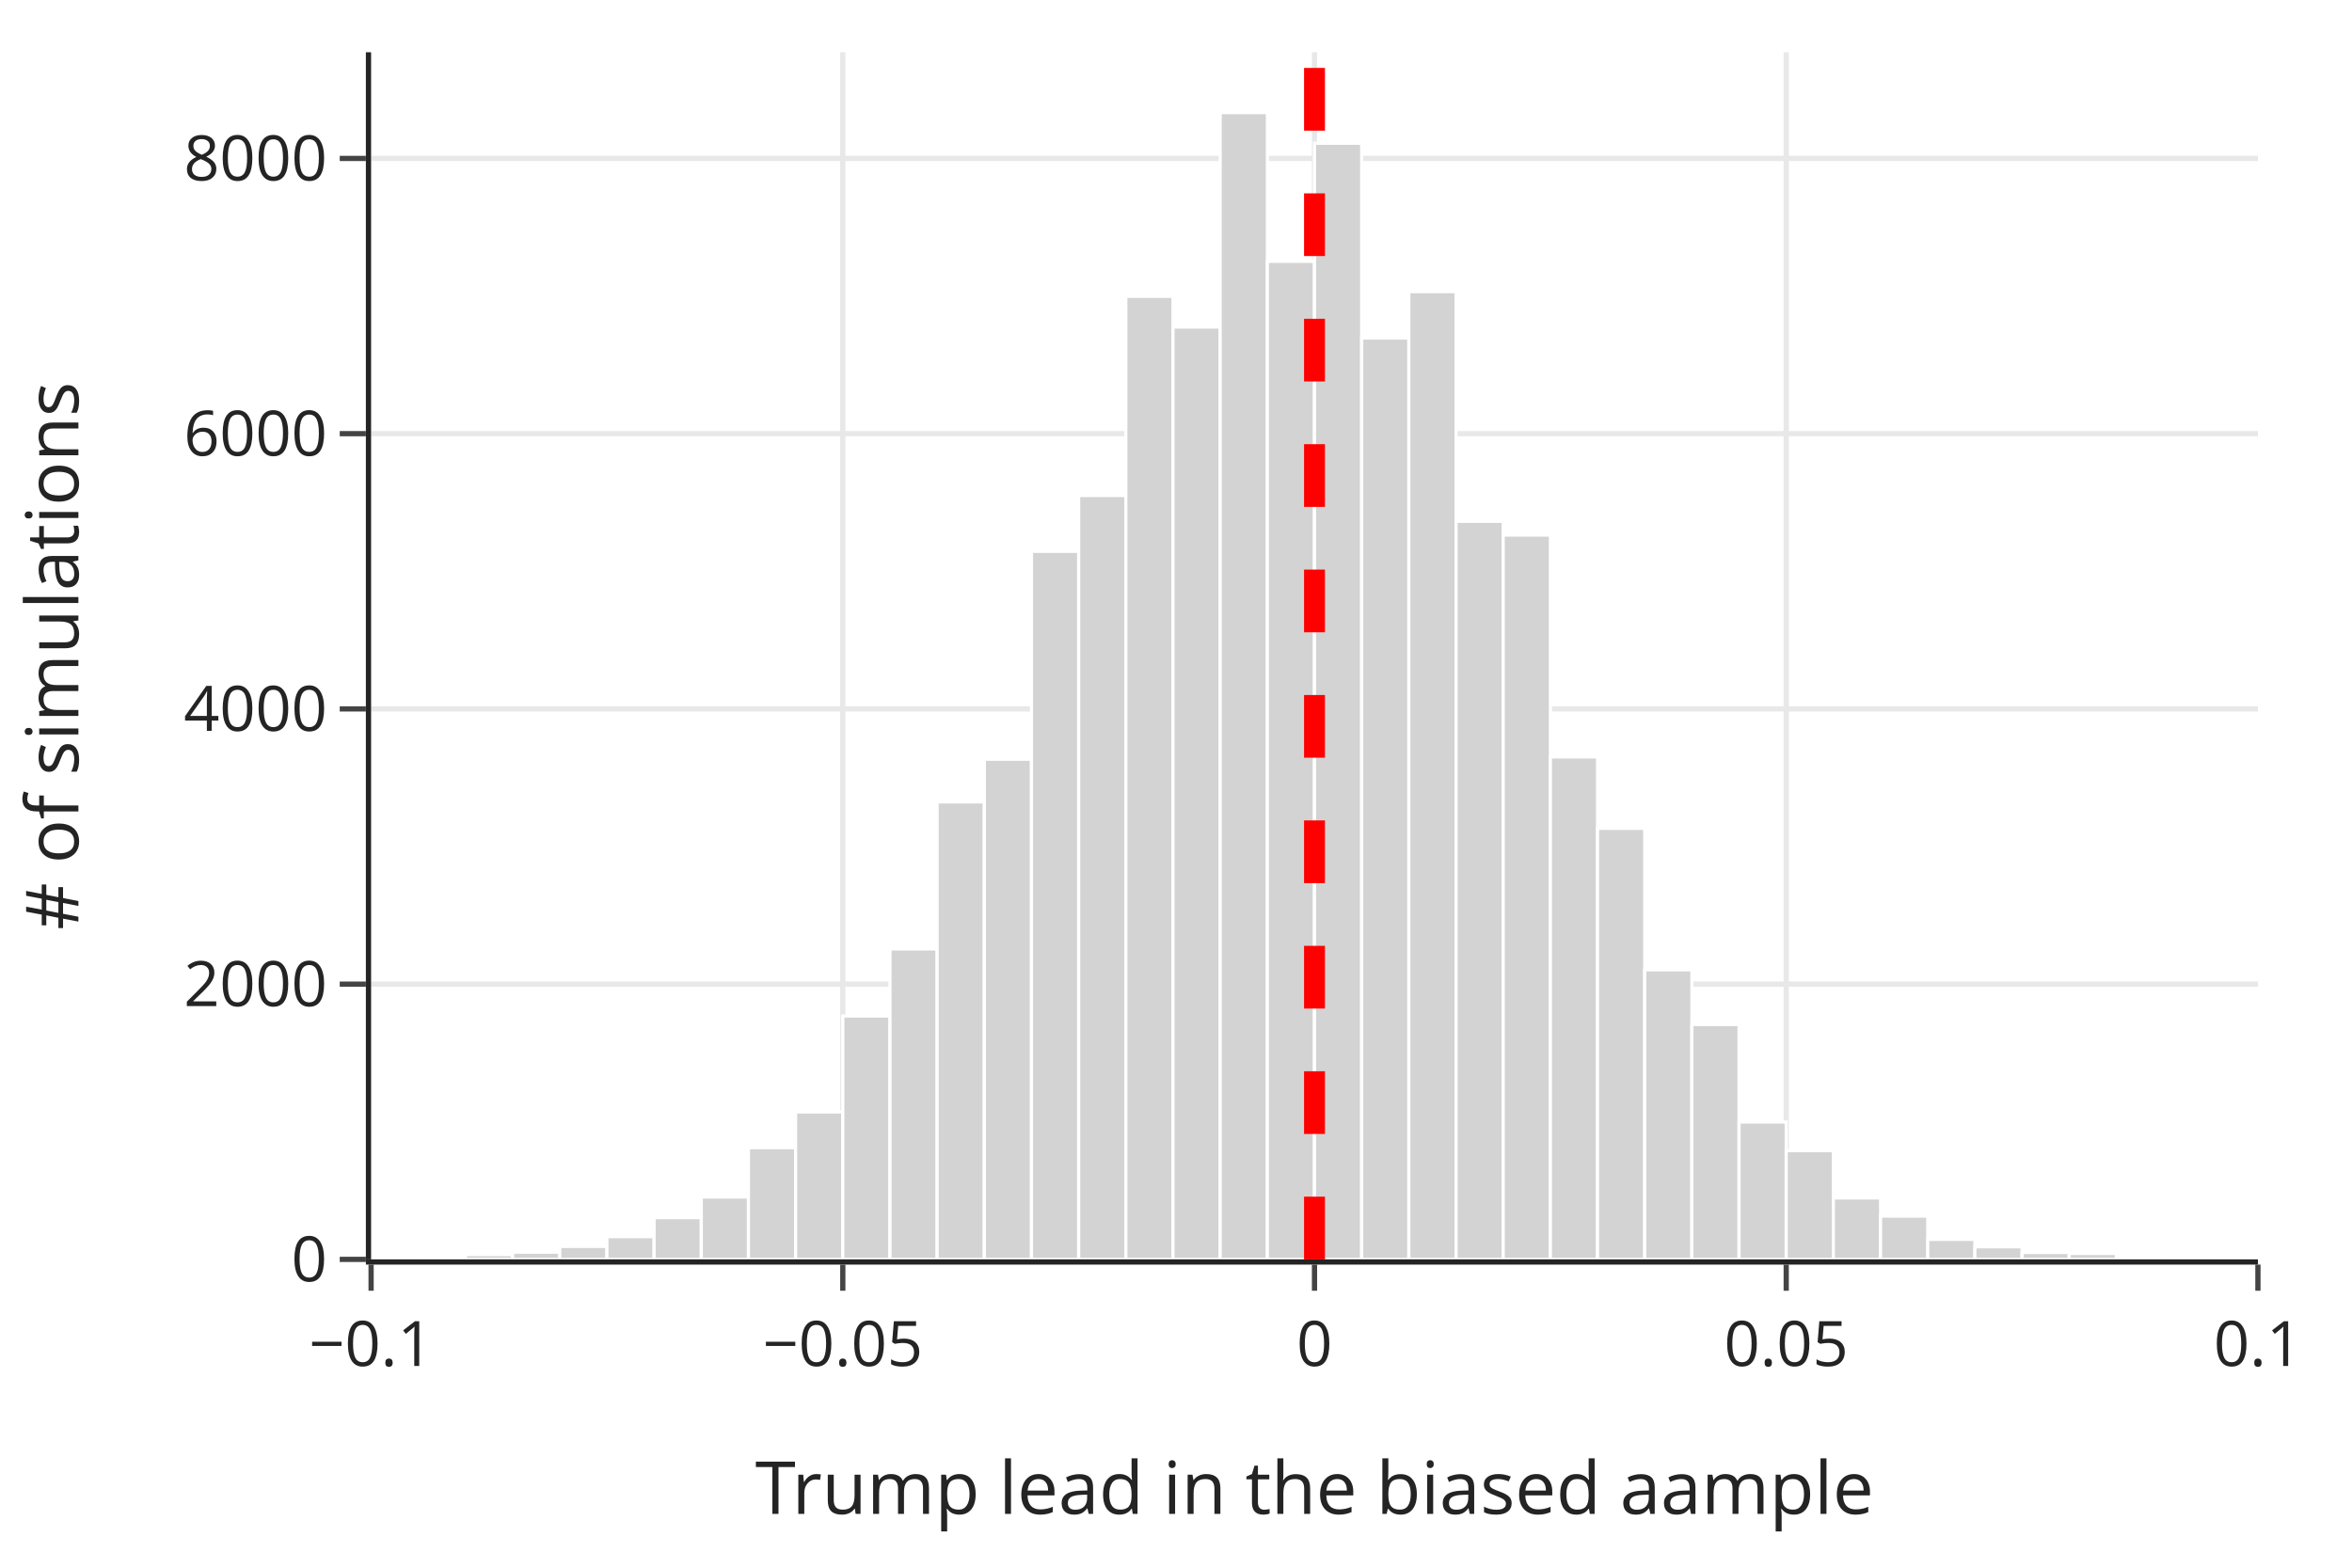
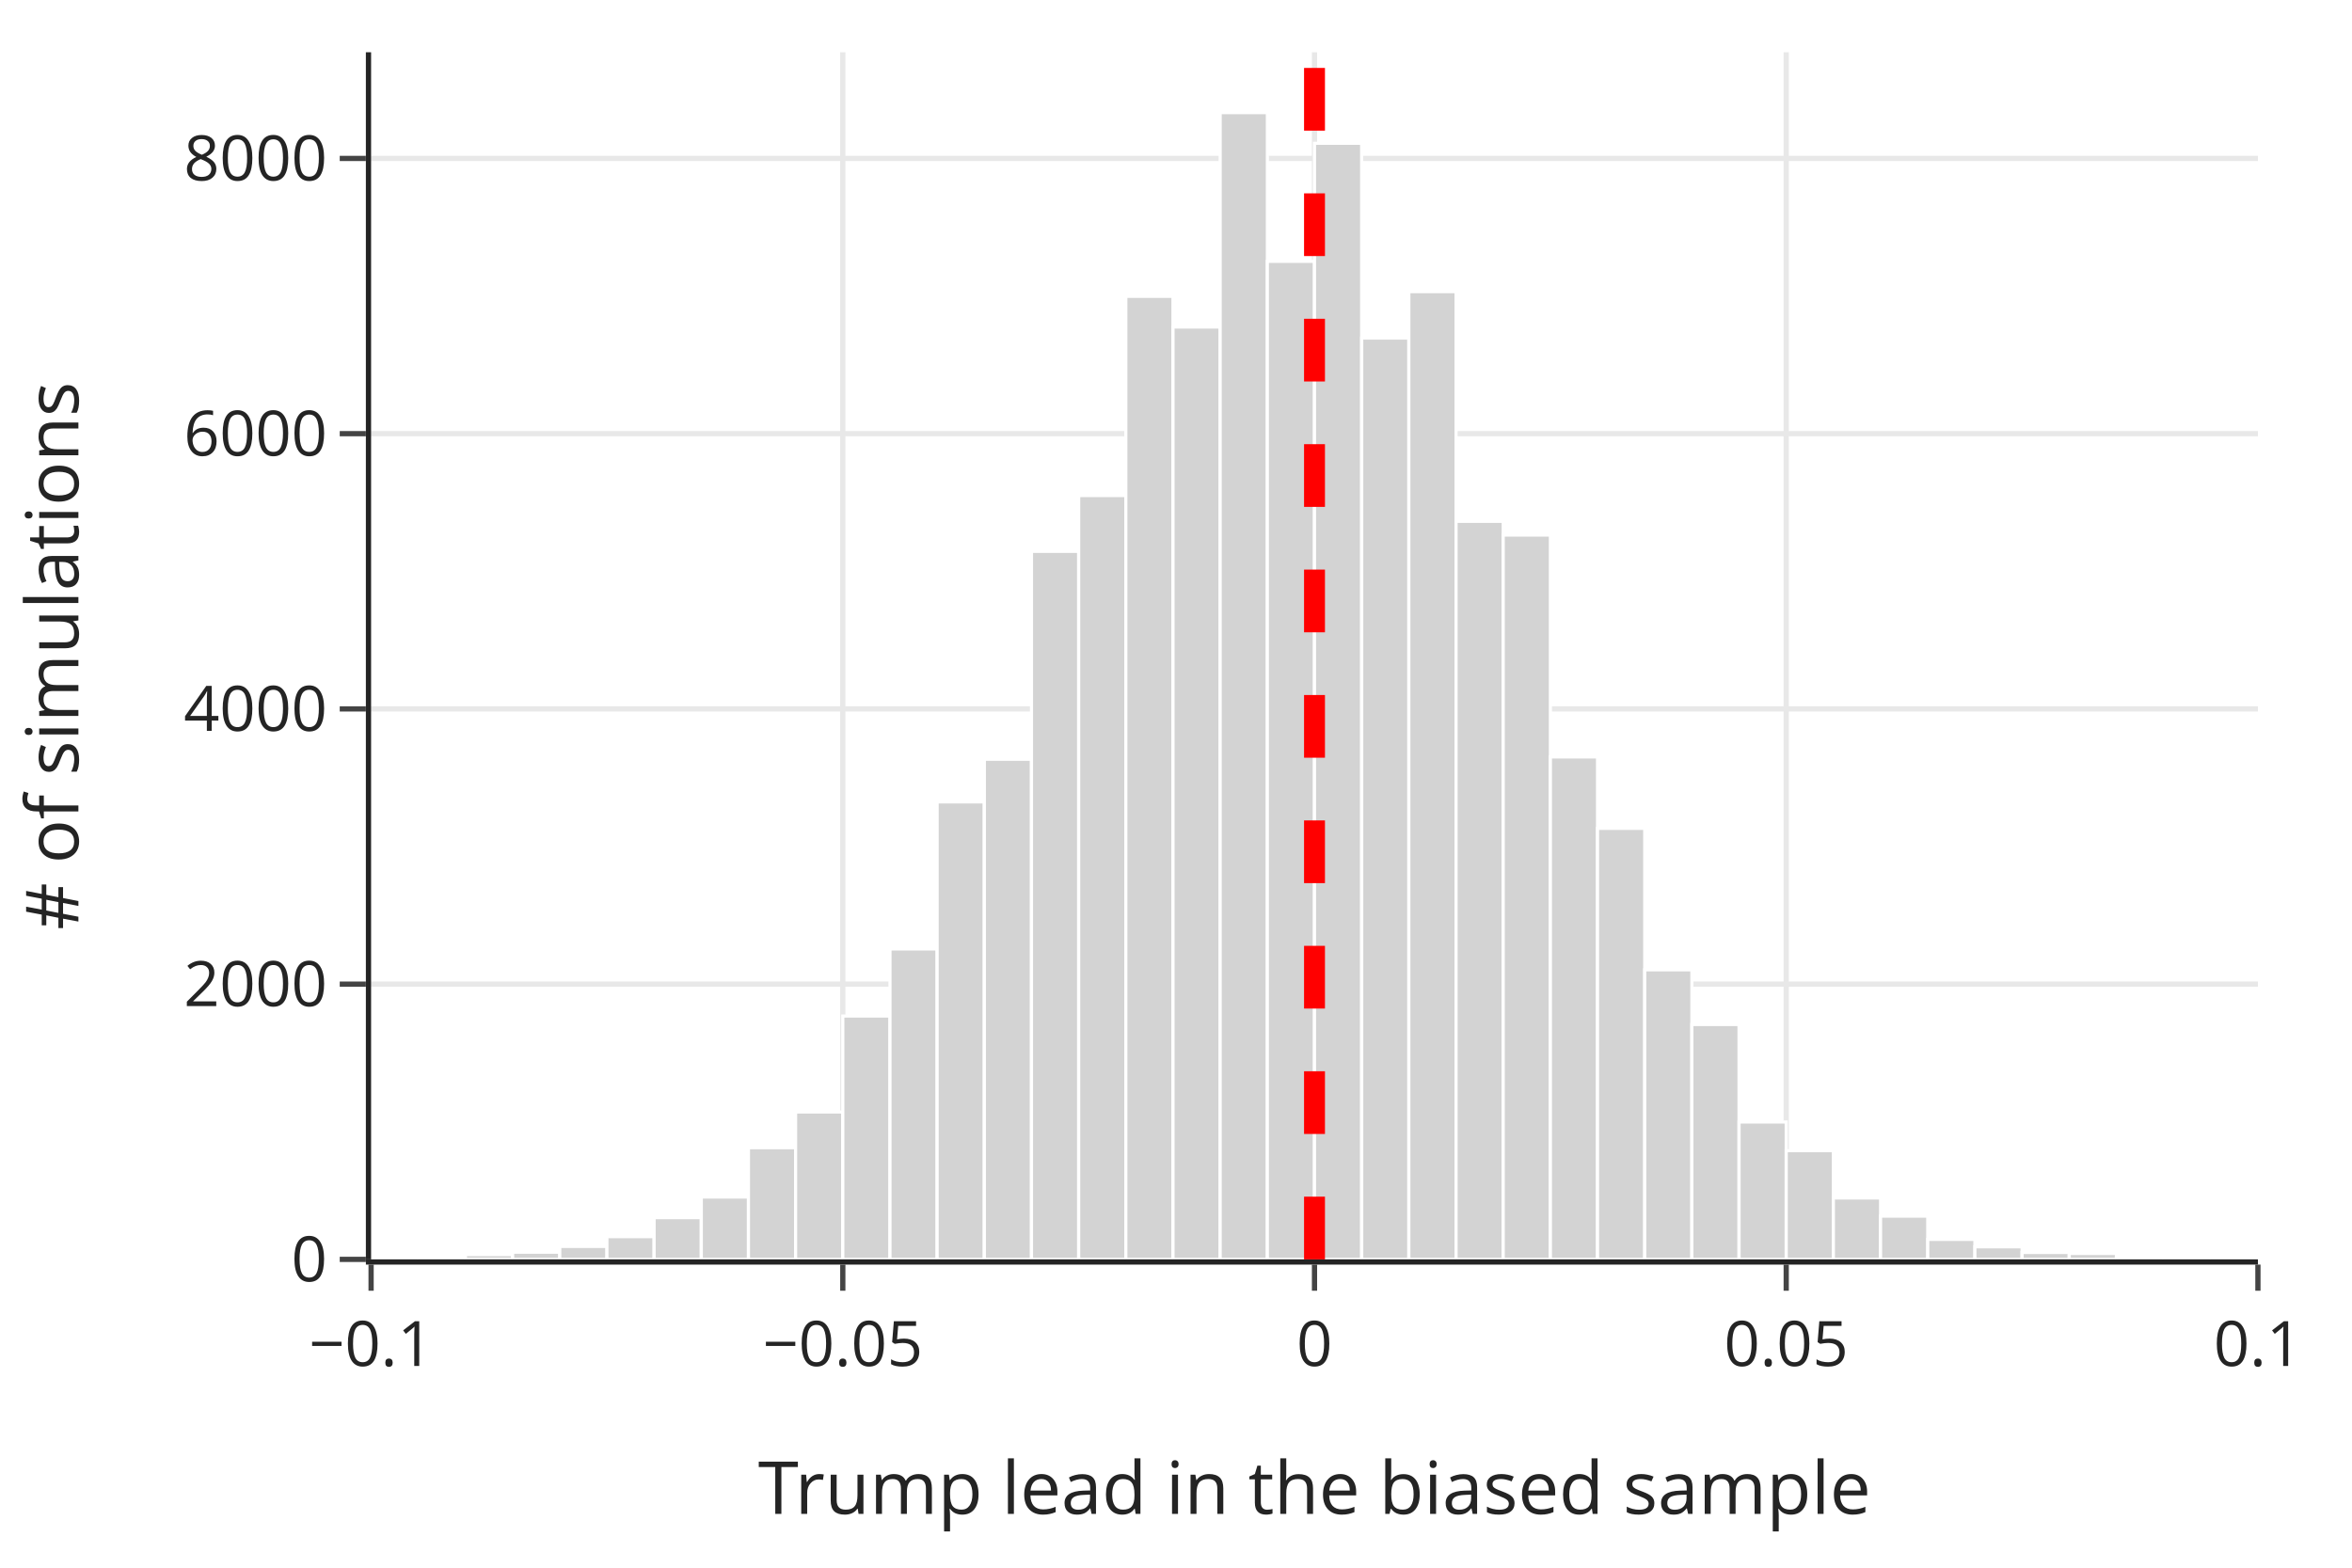
<svg xmlns="http://www.w3.org/2000/svg" class="main-svg" width="450" height="300" style="" viewBox="0 0 450 300">
  <rect x="0" y="0" width="450" height="300" style="fill: rgb(255, 255, 255); fill-opacity: 1;" />
-   <defs id="defs-cb7588">
+   <defs id="defs-bb1166">
    <g class="clips">
-       <clipPath id="clipcb7588xyplot" class="plotclip">
+       <clipPath id="clipbb1166xyplot" class="plotclip">
        <rect width="361" height="231" />
      </clipPath>
-       <clipPath class="axesclip" id="clipcb7588x">
+       <clipPath class="axesclip" id="clipbb1166x">
        <rect x="71" y="0" width="361" height="300" />
      </clipPath>
-       <clipPath class="axesclip" id="clipcb7588y">
+       <clipPath class="axesclip" id="clipbb1166y">
        <rect x="0" y="10" width="450" height="231" />
      </clipPath>
-       <clipPath class="axesclip" id="clipcb7588xy">
+       <clipPath class="axesclip" id="clipbb1166xy">
        <rect x="71" y="10" width="361" height="231" />
      </clipPath>
    </g>
    <g class="gradients" />
    <g class="patterns" />
  </defs>
  <g class="bglayer" />
  <g class="layer-below">
    <g class="imagelayer" />
    <g class="shapelayer" />
  </g>
  <g class="cartesianlayer">
    <g class="subplot xy">
      <g class="layer-subplot">
        <g class="shapelayer" />
        <g class="imagelayer" />
      </g>
      <g class="gridlayer">
        <g class="x">
          <path class="xgrid crisp" transform="translate(161.25,0)" d="M0,10v231" style="stroke: rgb(232, 232, 232); stroke-opacity: 1; stroke-width: 1px;" />
          <path class="xgrid crisp" transform="translate(251.5,0)" d="M0,10v231" style="stroke: rgb(232, 232, 232); stroke-opacity: 1; stroke-width: 1px;" />
          <path class="xgrid crisp" transform="translate(341.75,0)" d="M0,10v231" style="stroke: rgb(232, 232, 232); stroke-opacity: 1; stroke-width: 1px;" />
        </g>
        <g class="y">
          <path class="ygrid crisp" transform="translate(0,188.33)" d="M71,0h361" style="stroke: rgb(232, 232, 232); stroke-opacity: 1; stroke-width: 1px;" />
          <path class="ygrid crisp" transform="translate(0,135.66)" d="M71,0h361" style="stroke: rgb(232, 232, 232); stroke-opacity: 1; stroke-width: 1px;" />
          <path class="ygrid crisp" transform="translate(0,82.99)" d="M71,0h361" style="stroke: rgb(232, 232, 232); stroke-opacity: 1; stroke-width: 1px;" />
          <path class="ygrid crisp" transform="translate(0,30.32)" d="M71,0h361" style="stroke: rgb(232, 232, 232); stroke-opacity: 1; stroke-width: 1px;" />
        </g>
      </g>
      <g class="zerolinelayer" />
      <path class="xlines-below" />
      <path class="ylines-below" />
      <g class="overlines-below" />
      <g class="xaxislayer-below" />
      <g class="yaxislayer-below" />
      <g class="overaxes-below" />
-       <g class="plot" transform="translate(71,10)" clip-path="url(#clipcb7588xyplot)">
+       <g class="plot" transform="translate(71,10)" clip-path="url(#clipbb1166xyplot)">
        <g class="barlayer mlayer">
          <g class="trace bars" style="opacity: 1;">
            <g class="points">
              <g class="point">
                <path d="M-36.1,231V230.95H-27.08V231Z" style="vector-effect: non-scaling-stroke; opacity: 1; stroke-width: 0.6px; fill: rgb(211, 211, 211); fill-opacity: 1; stroke: rgb(255, 255, 255); stroke-opacity: 1;" />
              </g>
              <g class="point">
                <path d="M0,0Z" style="vector-effect: non-scaling-stroke; opacity: 1; stroke-width: 0px; fill: rgb(211, 211, 211); fill-opacity: 1; stroke: rgb(255, 255, 255); stroke-opacity: 1;" />
              </g>
              <g class="point">
                <path d="M-18.05,231V230.92H-9.03V231Z" style="vector-effect: non-scaling-stroke; opacity: 1; stroke-width: 0.6px; fill: rgb(211, 211, 211); fill-opacity: 1; stroke: rgb(255, 255, 255); stroke-opacity: 1;" />
              </g>
              <g class="point">
                <path d="M-9.03,231V230.92H0V231Z" style="vector-effect: non-scaling-stroke; opacity: 1; stroke-width: 0.6px; fill: rgb(211, 211, 211); fill-opacity: 1; stroke: rgb(255, 255, 255); stroke-opacity: 1;" />
              </g>
              <g class="point">
                <path d="M0,231V230.87H9.02V231Z" style="vector-effect: non-scaling-stroke; opacity: 1; stroke-width: 0.6px; fill: rgb(211, 211, 211); fill-opacity: 1; stroke: rgb(255, 255, 255); stroke-opacity: 1;" />
              </g>
              <g class="point">
                <path d="M9.03,231V230.74H18.05V231Z" style="vector-effect: non-scaling-stroke; opacity: 1; stroke-width: 0.6px; fill: rgb(211, 211, 211); fill-opacity: 1; stroke: rgb(255, 255, 255); stroke-opacity: 1;" />
              </g>
              <g class="point">
                <path d="M18.05,231V230.08H27.07V231Z" style="vector-effect: non-scaling-stroke; opacity: 1; stroke-width: 0.6px; fill: rgb(211, 211, 211); fill-opacity: 1; stroke: rgb(255, 255, 255); stroke-opacity: 1;" />
              </g>
              <g class="point">
                <path d="M27.08,231V229.63H36.1V231Z" style="vector-effect: non-scaling-stroke; opacity: 1; stroke-width: 0.6px; fill: rgb(211, 211, 211); fill-opacity: 1; stroke: rgb(255, 255, 255); stroke-opacity: 1;" />
              </g>
              <g class="point">
                <path d="M36.1,231V228.52H45.13V231Z" style="vector-effect: non-scaling-stroke; opacity: 1; stroke-width: 0.6px; fill: rgb(211, 211, 211); fill-opacity: 1; stroke: rgb(255, 255, 255); stroke-opacity: 1;" />
              </g>
              <g class="point">
                <path d="M45.12,231V226.65H54.15V231Z" style="vector-effect: non-scaling-stroke; opacity: 1; stroke-width: 0.6px; fill: rgb(211, 211, 211); fill-opacity: 1; stroke: rgb(255, 255, 255); stroke-opacity: 1;" />
              </g>
              <g class="point">
                <path d="M54.15,231V223.02H63.17V231Z" style="vector-effect: non-scaling-stroke; opacity: 1; stroke-width: 0.6px; fill: rgb(211, 211, 211); fill-opacity: 1; stroke: rgb(255, 255, 255); stroke-opacity: 1;" />
              </g>
              <g class="point">
                <path d="M63.18,231V219.07H72.2V231Z" style="vector-effect: non-scaling-stroke; opacity: 1; stroke-width: 0.6px; fill: rgb(211, 211, 211); fill-opacity: 1; stroke: rgb(255, 255, 255); stroke-opacity: 1;" />
              </g>
              <g class="point">
                <path d="M72.2,231V209.64H81.22V231Z" style="vector-effect: non-scaling-stroke; opacity: 1; stroke-width: 0.6px; fill: rgb(211, 211, 211); fill-opacity: 1; stroke: rgb(255, 255, 255); stroke-opacity: 1;" />
              </g>
              <g class="point">
                <path d="M81.22,231V202.8H90.25V231Z" style="vector-effect: non-scaling-stroke; opacity: 1; stroke-width: 0.6px; fill: rgb(211, 211, 211); fill-opacity: 1; stroke: rgb(255, 255, 255); stroke-opacity: 1;" />
              </g>
              <g class="point">
                <path d="M90.25,231V184.44H99.28V231Z" style="vector-effect: non-scaling-stroke; opacity: 1; stroke-width: 0.6px; fill: rgb(211, 211, 211); fill-opacity: 1; stroke: rgb(255, 255, 255); stroke-opacity: 1;" />
              </g>
              <g class="point">
                <path d="M99.28,231V171.59H108.3V231Z" style="vector-effect: non-scaling-stroke; opacity: 1; stroke-width: 0.6px; fill: rgb(211, 211, 211); fill-opacity: 1; stroke: rgb(255, 255, 255); stroke-opacity: 1;" />
              </g>
              <g class="point">
                <path d="M108.3,231V143.46H117.32V231Z" style="vector-effect: non-scaling-stroke; opacity: 1; stroke-width: 0.6px; fill: rgb(211, 211, 211); fill-opacity: 1; stroke: rgb(255, 255, 255); stroke-opacity: 1;" />
              </g>
              <g class="point">
                <path d="M117.33,231V135.3H126.35V231Z" style="vector-effect: non-scaling-stroke; opacity: 1; stroke-width: 0.6px; fill: rgb(211, 211, 211); fill-opacity: 1; stroke: rgb(255, 255, 255); stroke-opacity: 1;" />
              </g>
              <g class="point">
                <path d="M126.35,231V95.51H135.38V231Z" style="vector-effect: non-scaling-stroke; opacity: 1; stroke-width: 0.6px; fill: rgb(211, 211, 211); fill-opacity: 1; stroke: rgb(255, 255, 255); stroke-opacity: 1;" />
              </g>
              <g class="point">
                <path d="M135.38,231V84.84H144.4V231Z" style="vector-effect: non-scaling-stroke; opacity: 1; stroke-width: 0.6px; fill: rgb(211, 211, 211); fill-opacity: 1; stroke: rgb(255, 255, 255); stroke-opacity: 1;" />
              </g>
              <g class="point">
                <path d="M144.4,231V46.71H153.42V231Z" style="vector-effect: non-scaling-stroke; opacity: 1; stroke-width: 0.6px; fill: rgb(211, 211, 211); fill-opacity: 1; stroke: rgb(255, 255, 255); stroke-opacity: 1;" />
              </g>
              <g class="point">
                <path d="M153.43,231V52.58H162.45V231Z" style="vector-effect: non-scaling-stroke; opacity: 1; stroke-width: 0.6px; fill: rgb(211, 211, 211); fill-opacity: 1; stroke: rgb(255, 255, 255); stroke-opacity: 1;" />
              </g>
              <g class="point">
                <path d="M162.45,231V11.55H171.48V231Z" style="vector-effect: non-scaling-stroke; opacity: 1; stroke-width: 0.6px; fill: rgb(211, 211, 211); fill-opacity: 1; stroke: rgb(255, 255, 255); stroke-opacity: 1;" />
              </g>
              <g class="point">
                <path d="M171.48,231V40.02H180.5V231Z" style="vector-effect: non-scaling-stroke; opacity: 1; stroke-width: 0.6px; fill: rgb(211, 211, 211); fill-opacity: 1; stroke: rgb(255, 255, 255); stroke-opacity: 1;" />
              </g>
              <g class="point">
                <path d="M180.5,231V17.42H189.52V231Z" style="vector-effect: non-scaling-stroke; opacity: 1; stroke-width: 0.6px; fill: rgb(211, 211, 211); fill-opacity: 1; stroke: rgb(255, 255, 255); stroke-opacity: 1;" />
              </g>
              <g class="point">
                <path d="M189.53,231V54.69H198.55V231Z" style="vector-effect: non-scaling-stroke; opacity: 1; stroke-width: 0.6px; fill: rgb(211, 211, 211); fill-opacity: 1; stroke: rgb(255, 255, 255); stroke-opacity: 1;" />
              </g>
              <g class="point">
                <path d="M198.55,231V45.81H207.58V231Z" style="vector-effect: non-scaling-stroke; opacity: 1; stroke-width: 0.6px; fill: rgb(211, 211, 211); fill-opacity: 1; stroke: rgb(255, 255, 255); stroke-opacity: 1;" />
              </g>
              <g class="point">
                <path d="M207.58,231V89.77H216.6V231Z" style="vector-effect: non-scaling-stroke; opacity: 1; stroke-width: 0.6px; fill: rgb(211, 211, 211); fill-opacity: 1; stroke: rgb(255, 255, 255); stroke-opacity: 1;" />
              </g>
              <g class="point">
                <path d="M216.6,231V92.4H225.63V231Z" style="vector-effect: non-scaling-stroke; opacity: 1; stroke-width: 0.6px; fill: rgb(211, 211, 211); fill-opacity: 1; stroke: rgb(255, 255, 255); stroke-opacity: 1;" />
              </g>
              <g class="point">
                <path d="M225.63,231V134.85H234.65V231Z" style="vector-effect: non-scaling-stroke; opacity: 1; stroke-width: 0.6px; fill: rgb(211, 211, 211); fill-opacity: 1; stroke: rgb(255, 255, 255); stroke-opacity: 1;" />
              </g>
              <g class="point">
                <path d="M234.65,231V148.52H243.68V231Z" style="vector-effect: non-scaling-stroke; opacity: 1; stroke-width: 0.6px; fill: rgb(211, 211, 211); fill-opacity: 1; stroke: rgb(255, 255, 255); stroke-opacity: 1;" />
              </g>
              <g class="point">
                <path d="M243.68,231V175.59H252.7V231Z" style="vector-effect: non-scaling-stroke; opacity: 1; stroke-width: 0.6px; fill: rgb(211, 211, 211); fill-opacity: 1; stroke: rgb(255, 255, 255); stroke-opacity: 1;" />
              </g>
              <g class="point">
                <path d="M252.7,231V186.05H261.72V231Z" style="vector-effect: non-scaling-stroke; opacity: 1; stroke-width: 0.6px; fill: rgb(211, 211, 211); fill-opacity: 1; stroke: rgb(255, 255, 255); stroke-opacity: 1;" />
              </g>
              <g class="point">
                <path d="M261.73,231V204.72H270.75V231Z" style="vector-effect: non-scaling-stroke; opacity: 1; stroke-width: 0.6px; fill: rgb(211, 211, 211); fill-opacity: 1; stroke: rgb(255, 255, 255); stroke-opacity: 1;" />
              </g>
              <g class="point">
                <path d="M270.75,231V210.2H279.77V231Z" style="vector-effect: non-scaling-stroke; opacity: 1; stroke-width: 0.6px; fill: rgb(211, 211, 211); fill-opacity: 1; stroke: rgb(255, 255, 255); stroke-opacity: 1;" />
              </g>
              <g class="point">
                <path d="M279.77,231V219.25H288.8V231Z" style="vector-effect: non-scaling-stroke; opacity: 1; stroke-width: 0.6px; fill: rgb(211, 211, 211); fill-opacity: 1; stroke: rgb(255, 255, 255); stroke-opacity: 1;" />
              </g>
              <g class="point">
                <path d="M288.8,231V222.73H297.83V231Z" style="vector-effect: non-scaling-stroke; opacity: 1; stroke-width: 0.6px; fill: rgb(211, 211, 211); fill-opacity: 1; stroke: rgb(255, 255, 255); stroke-opacity: 1;" />
              </g>
              <g class="point">
                <path d="M297.83,231V227.18H306.85V231Z" style="vector-effect: non-scaling-stroke; opacity: 1; stroke-width: 0.6px; fill: rgb(211, 211, 211); fill-opacity: 1; stroke: rgb(255, 255, 255); stroke-opacity: 1;" />
              </g>
              <g class="point">
                <path d="M306.85,231V228.6H315.88V231Z" style="vector-effect: non-scaling-stroke; opacity: 1; stroke-width: 0.6px; fill: rgb(211, 211, 211); fill-opacity: 1; stroke: rgb(255, 255, 255); stroke-opacity: 1;" />
              </g>
              <g class="point">
                <path d="M315.88,231V229.68H324.9V231Z" style="vector-effect: non-scaling-stroke; opacity: 1; stroke-width: 0.6px; fill: rgb(211, 211, 211); fill-opacity: 1; stroke: rgb(255, 255, 255); stroke-opacity: 1;" />
              </g>
              <g class="point">
                <path d="M324.9,231V229.87H333.93V231Z" style="vector-effect: non-scaling-stroke; opacity: 1; stroke-width: 0.6px; fill: rgb(211, 211, 211); fill-opacity: 1; stroke: rgb(255, 255, 255); stroke-opacity: 1;" />
              </g>
              <g class="point">
                <path d="M333.92,231V230.79H342.95V231Z" style="vector-effect: non-scaling-stroke; opacity: 1; stroke-width: 0.6px; fill: rgb(211, 211, 211); fill-opacity: 1; stroke: rgb(255, 255, 255); stroke-opacity: 1;" />
              </g>
              <g class="point">
                <path d="M342.95,231V230.82H351.98V231Z" style="vector-effect: non-scaling-stroke; opacity: 1; stroke-width: 0.6px; fill: rgb(211, 211, 211); fill-opacity: 1; stroke: rgb(255, 255, 255); stroke-opacity: 1;" />
              </g>
              <g class="point">
                <path d="M351.98,231V230.84H361V231Z" style="vector-effect: non-scaling-stroke; opacity: 1; stroke-width: 0.6px; fill: rgb(211, 211, 211); fill-opacity: 1; stroke: rgb(255, 255, 255); stroke-opacity: 1;" />
              </g>
              <g class="point">
                <path d="M361,231V230.95H370.03V231Z" style="vector-effect: non-scaling-stroke; opacity: 1; stroke-width: 0.6px; fill: rgb(211, 211, 211); fill-opacity: 1; stroke: rgb(255, 255, 255); stroke-opacity: 1;" />
              </g>
              <g class="point">
                <path d="M370.03,231V230.97H379.05V231Z" style="vector-effect: non-scaling-stroke; opacity: 1; stroke-width: 0.6px; fill: rgb(211, 211, 211); fill-opacity: 1; stroke: rgb(255, 255, 255); stroke-opacity: 1;" />
              </g>
            </g>
          </g>
        </g>
      </g>
      <g class="overplot" />
      <path class="xlines-above crisp" d="M70,241.5H432" style="fill: none; stroke-width: 1px; stroke: rgb(36, 36, 36); stroke-opacity: 1;" />
      <path class="ylines-above crisp" d="M70.5,10V241" style="fill: none; stroke-width: 1px; stroke: rgb(36, 36, 36); stroke-opacity: 1;" />
      <g class="overlines-above" />
      <g class="xaxislayer-above">
        <path class="xtick ticks crisp" d="M0,242v5" transform="translate(71,0)" style="stroke: rgb(68, 68, 68); stroke-opacity: 1; stroke-width: 1px;" />
        <path class="xtick ticks crisp" d="M0,242v5" transform="translate(161.25,0)" style="stroke: rgb(68, 68, 68); stroke-opacity: 1; stroke-width: 1px;" />
        <path class="xtick ticks crisp" d="M0,242v5" transform="translate(251.5,0)" style="stroke: rgb(68, 68, 68); stroke-opacity: 1; stroke-width: 1px;" />
        <path class="xtick ticks crisp" d="M0,242v5" transform="translate(341.75,0)" style="stroke: rgb(68, 68, 68); stroke-opacity: 1; stroke-width: 1px;" />
        <path class="xtick ticks crisp" d="M0,242v5" transform="translate(432,0)" style="stroke: rgb(68, 68, 68); stroke-opacity: 1; stroke-width: 1px;" />
        <g class="xtick">
          <text text-anchor="middle" x="0" y="261.4" transform="translate(71,0)" style="font-family: 'Open Sans', verdana, arial, sans-serif; font-size: 12px; fill: rgb(36, 36, 36); fill-opacity: 1; white-space: pre; opacity: 1;">−0.1</text>
        </g>
        <g class="xtick">
          <text text-anchor="middle" x="0" y="261.4" style="font-family: 'Open Sans', verdana, arial, sans-serif; font-size: 12px; fill: rgb(36, 36, 36); fill-opacity: 1; white-space: pre; opacity: 1;" transform="translate(161.25,0)">−0.05</text>
        </g>
        <g class="xtick">
          <text text-anchor="middle" x="0" y="261.4" style="font-family: 'Open Sans', verdana, arial, sans-serif; font-size: 12px; fill: rgb(36, 36, 36); fill-opacity: 1; white-space: pre; opacity: 1;" transform="translate(251.5,0)">0</text>
        </g>
        <g class="xtick">
          <text text-anchor="middle" x="0" y="261.4" style="font-family: 'Open Sans', verdana, arial, sans-serif; font-size: 12px; fill: rgb(36, 36, 36); fill-opacity: 1; white-space: pre; opacity: 1;" transform="translate(341.75,0)">0.05</text>
        </g>
        <g class="xtick">
          <text text-anchor="middle" x="0" y="261.4" style="font-family: 'Open Sans', verdana, arial, sans-serif; font-size: 12px; fill: rgb(36, 36, 36); fill-opacity: 1; white-space: pre; opacity: 1;" transform="translate(432,0)">0.1</text>
        </g>
      </g>
      <g class="yaxislayer-above">
        <path class="ytick ticks crisp" d="M70,0h-5" transform="translate(0,241)" style="stroke: rgb(68, 68, 68); stroke-opacity: 1; stroke-width: 1px;" />
        <path class="ytick ticks crisp" d="M70,0h-5" transform="translate(0,188.33)" style="stroke: rgb(68, 68, 68); stroke-opacity: 1; stroke-width: 1px;" />
        <path class="ytick ticks crisp" d="M70,0h-5" transform="translate(0,135.66)" style="stroke: rgb(68, 68, 68); stroke-opacity: 1; stroke-width: 1px;" />
        <path class="ytick ticks crisp" d="M70,0h-5" transform="translate(0,82.99)" style="stroke: rgb(68, 68, 68); stroke-opacity: 1; stroke-width: 1px;" />
        <path class="ytick ticks crisp" d="M70,0h-5" transform="translate(0,30.32)" style="stroke: rgb(68, 68, 68); stroke-opacity: 1; stroke-width: 1px;" />
        <g class="ytick">
          <text text-anchor="end" x="62.6" y="4.2" transform="translate(0,241)" style="font-family: 'Open Sans', verdana, arial, sans-serif; font-size: 12px; fill: rgb(36, 36, 36); fill-opacity: 1; white-space: pre; opacity: 1;">0</text>
        </g>
        <g class="ytick">
          <text text-anchor="end" x="62.6" y="4.2" style="font-family: 'Open Sans', verdana, arial, sans-serif; font-size: 12px; fill: rgb(36, 36, 36); fill-opacity: 1; white-space: pre; opacity: 1;" transform="translate(0,188.33)">2000</text>
        </g>
        <g class="ytick">
          <text text-anchor="end" x="62.6" y="4.2" style="font-family: 'Open Sans', verdana, arial, sans-serif; font-size: 12px; fill: rgb(36, 36, 36); fill-opacity: 1; white-space: pre; opacity: 1;" transform="translate(0,135.66)">4000</text>
        </g>
        <g class="ytick">
          <text text-anchor="end" x="62.6" y="4.2" style="font-family: 'Open Sans', verdana, arial, sans-serif; font-size: 12px; fill: rgb(36, 36, 36); fill-opacity: 1; white-space: pre; opacity: 1;" transform="translate(0,82.99)">6000</text>
        </g>
        <g class="ytick">
          <text text-anchor="end" x="62.6" y="4.2" style="font-family: 'Open Sans', verdana, arial, sans-serif; font-size: 12px; fill: rgb(36, 36, 36); fill-opacity: 1; white-space: pre; opacity: 1;" transform="translate(0,30.32)">8000</text>
        </g>
      </g>
      <g class="overaxes-above" />
    </g>
  </g>
  <g class="polarlayer" />
  <g class="smithlayer" />
  <g class="ternarylayer" />
  <g class="geolayer" />
  <g class="funnelarealayer" />
  <g class="pielayer" />
  <g class="iciclelayer" />
  <g class="treemaplayer" />
  <g class="sunburstlayer" />
  <g class="glimages" />
-   <defs id="topdefs-cb7588">
+   <defs id="topdefs-bb1166">
    <g class="clips" />
  </defs>
  <g class="layer-above">
    <g class="imagelayer" />
    <g class="shapelayer">
-       <path data-index="0" fill-rule="evenodd" d="M251.5,241L251.5,10" clip-path="url(#clipcb7588x)" style="opacity: 1; stroke: rgb(255, 0, 0); stroke-opacity: 1; fill: rgb(0, 0, 0); fill-opacity: 1; stroke-dasharray: 12px, 12px; stroke-width: 4px;" />
+       <path data-index="0" fill-rule="evenodd" d="M251.5,241L251.5,10" clip-path="url(#clipbb1166x)" style="opacity: 1; stroke: rgb(255, 0, 0); stroke-opacity: 1; fill: rgb(0, 0, 0); fill-opacity: 1; stroke-dasharray: 12px, 12px; stroke-width: 4px;" />
    </g>
  </g>
  <g class="infolayer">
    <g class="g-gtitle" />
    <g class="g-xtitle">
-       <text class="xtitle" x="251.5" y="289.706" text-anchor="middle" style="font-family: 'Open Sans', verdana, arial, sans-serif; font-size: 14px; fill: rgb(36, 36, 36); opacity: 1; font-weight: normal; white-space: pre;">Trump lead in the biased aample</text>
+       <text class="xtitle" x="251.5" y="289.706" text-anchor="middle" style="font-family: 'Open Sans', verdana, arial, sans-serif; font-size: 14px; fill: rgb(36, 36, 36); opacity: 1; font-weight: normal; white-space: pre;">Trump lead in the biased sample</text>
    </g>
    <g class="g-ytitle" transform="translate(4.65918,0)">
      <text class="ytitle" transform="rotate(-90,10.34063,125.5)" x="10.341" y="125.5" text-anchor="middle" style="font-family: 'Open Sans', verdana, arial, sans-serif; font-size: 14px; fill: rgb(36, 36, 36); opacity: 1; font-weight: normal; white-space: pre;"># of simulations</text>
    </g>
  </g>
</svg>
